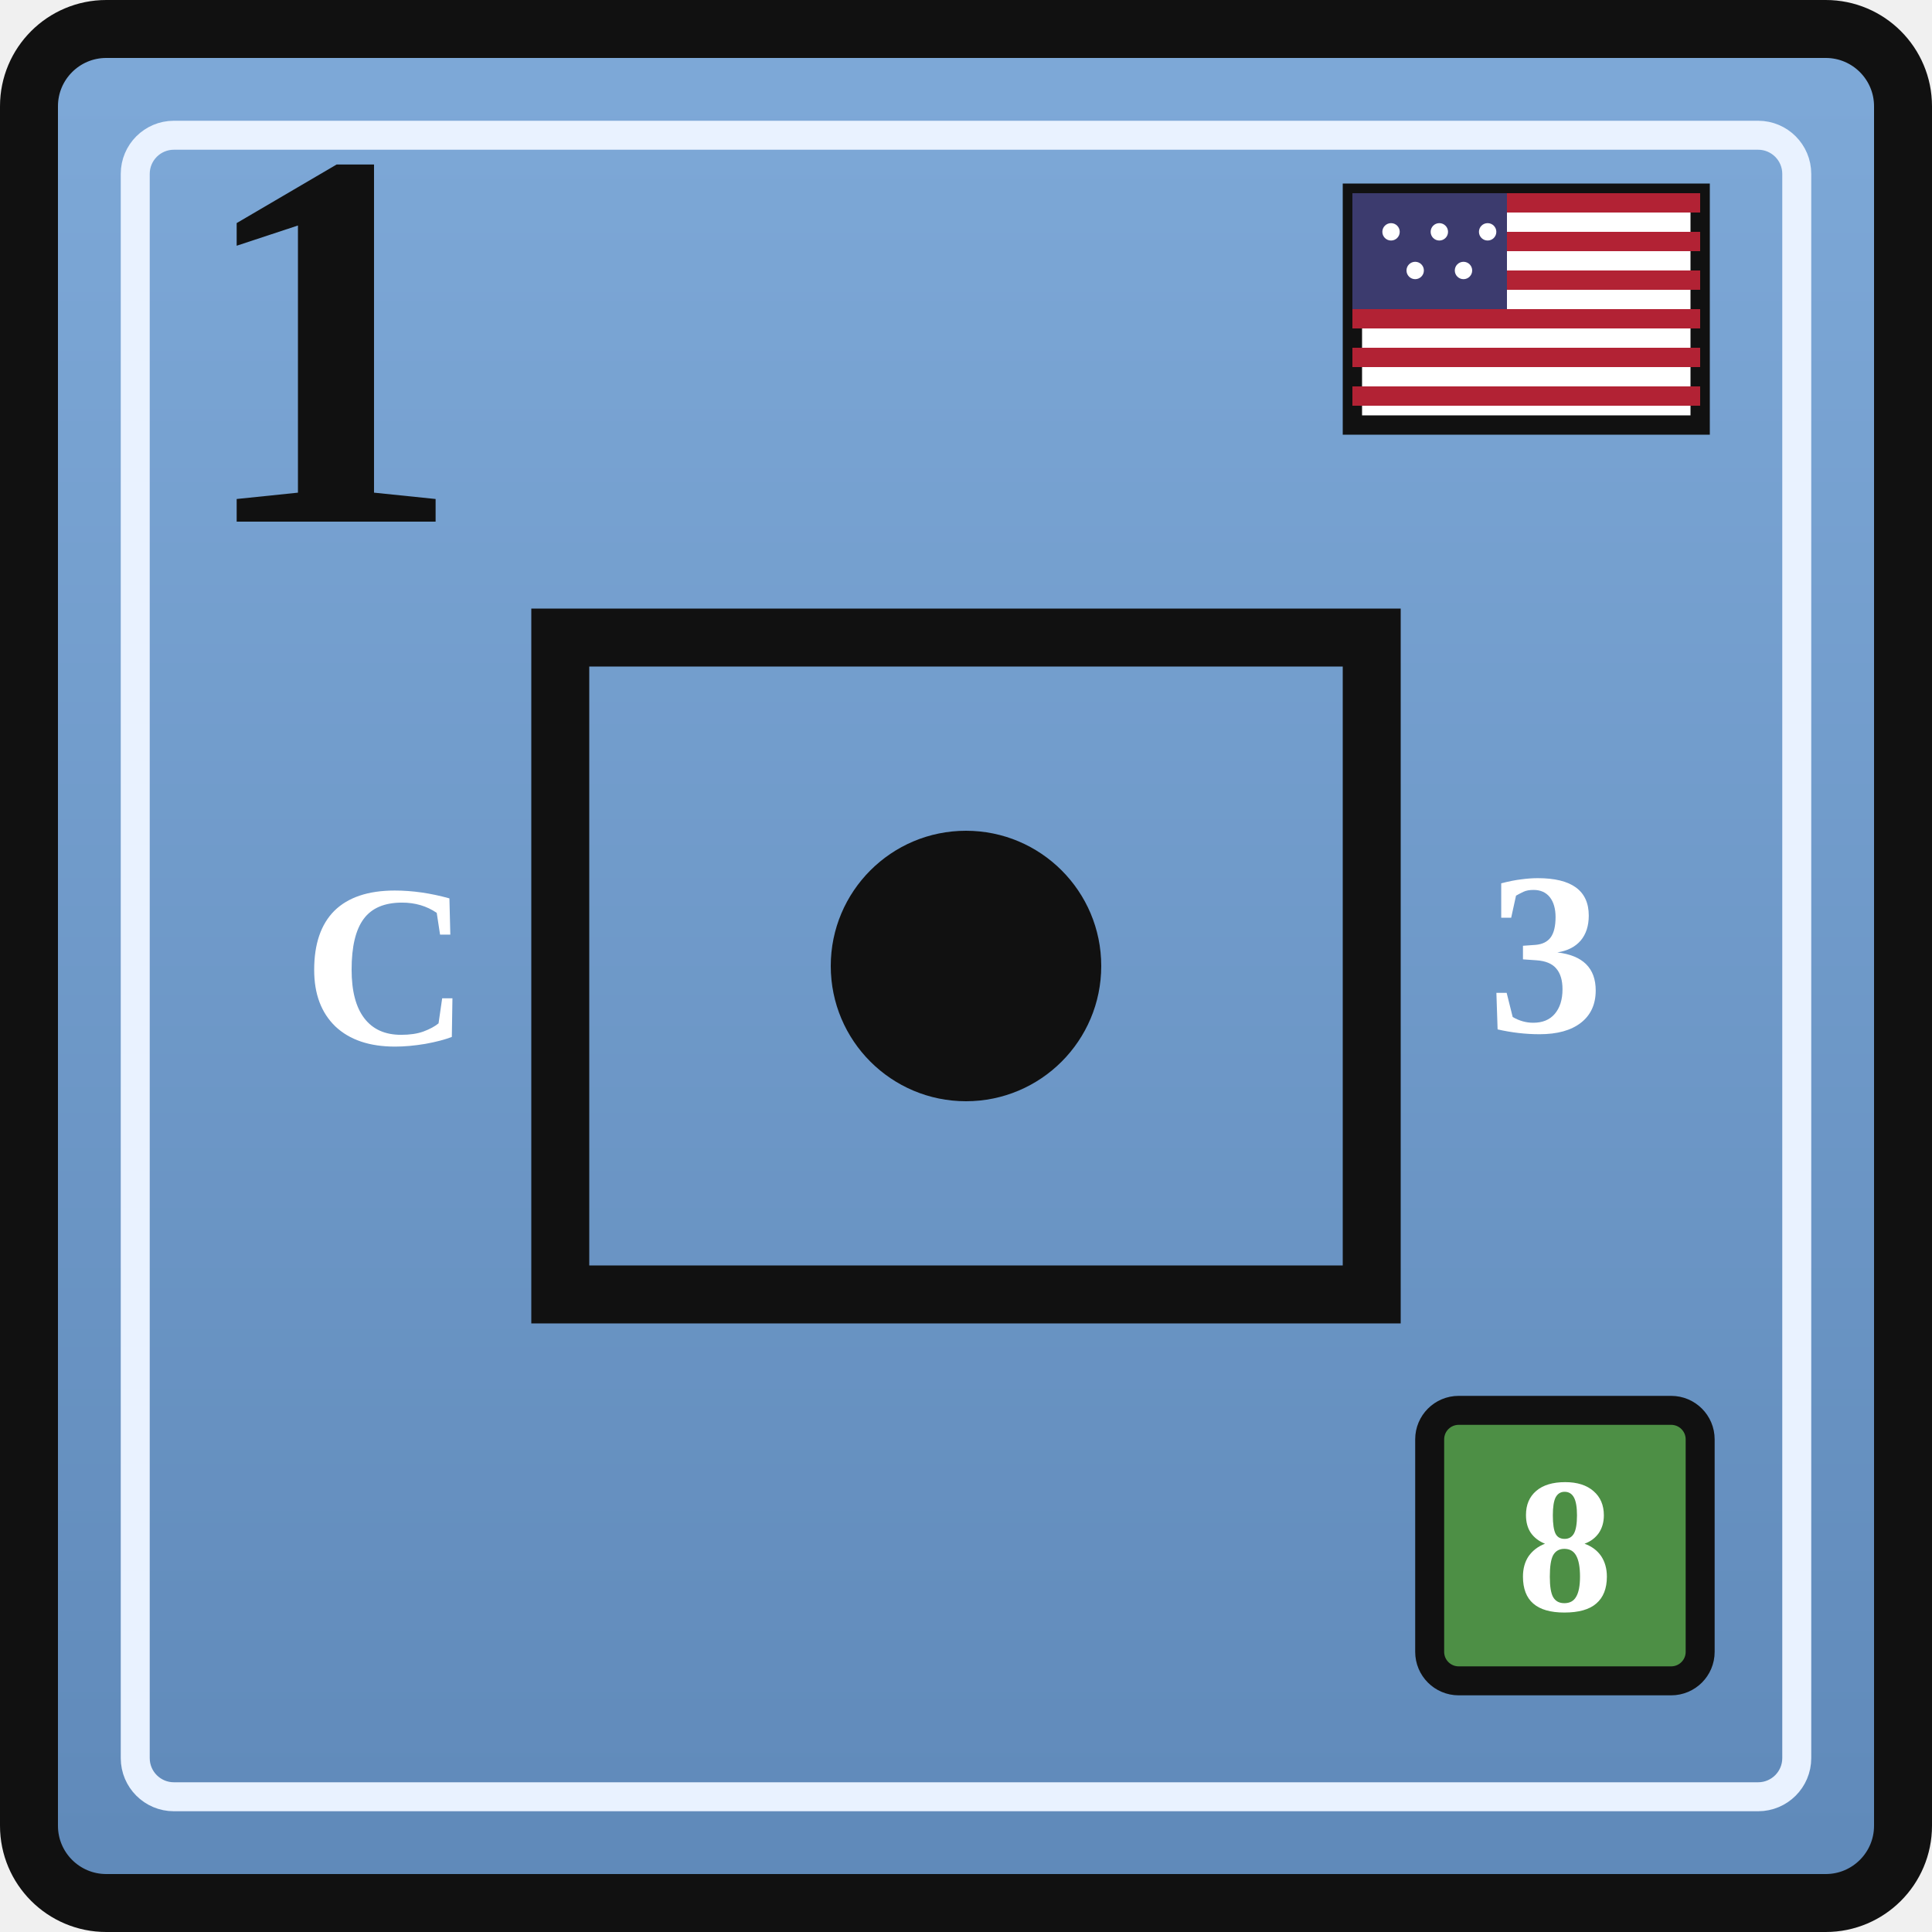
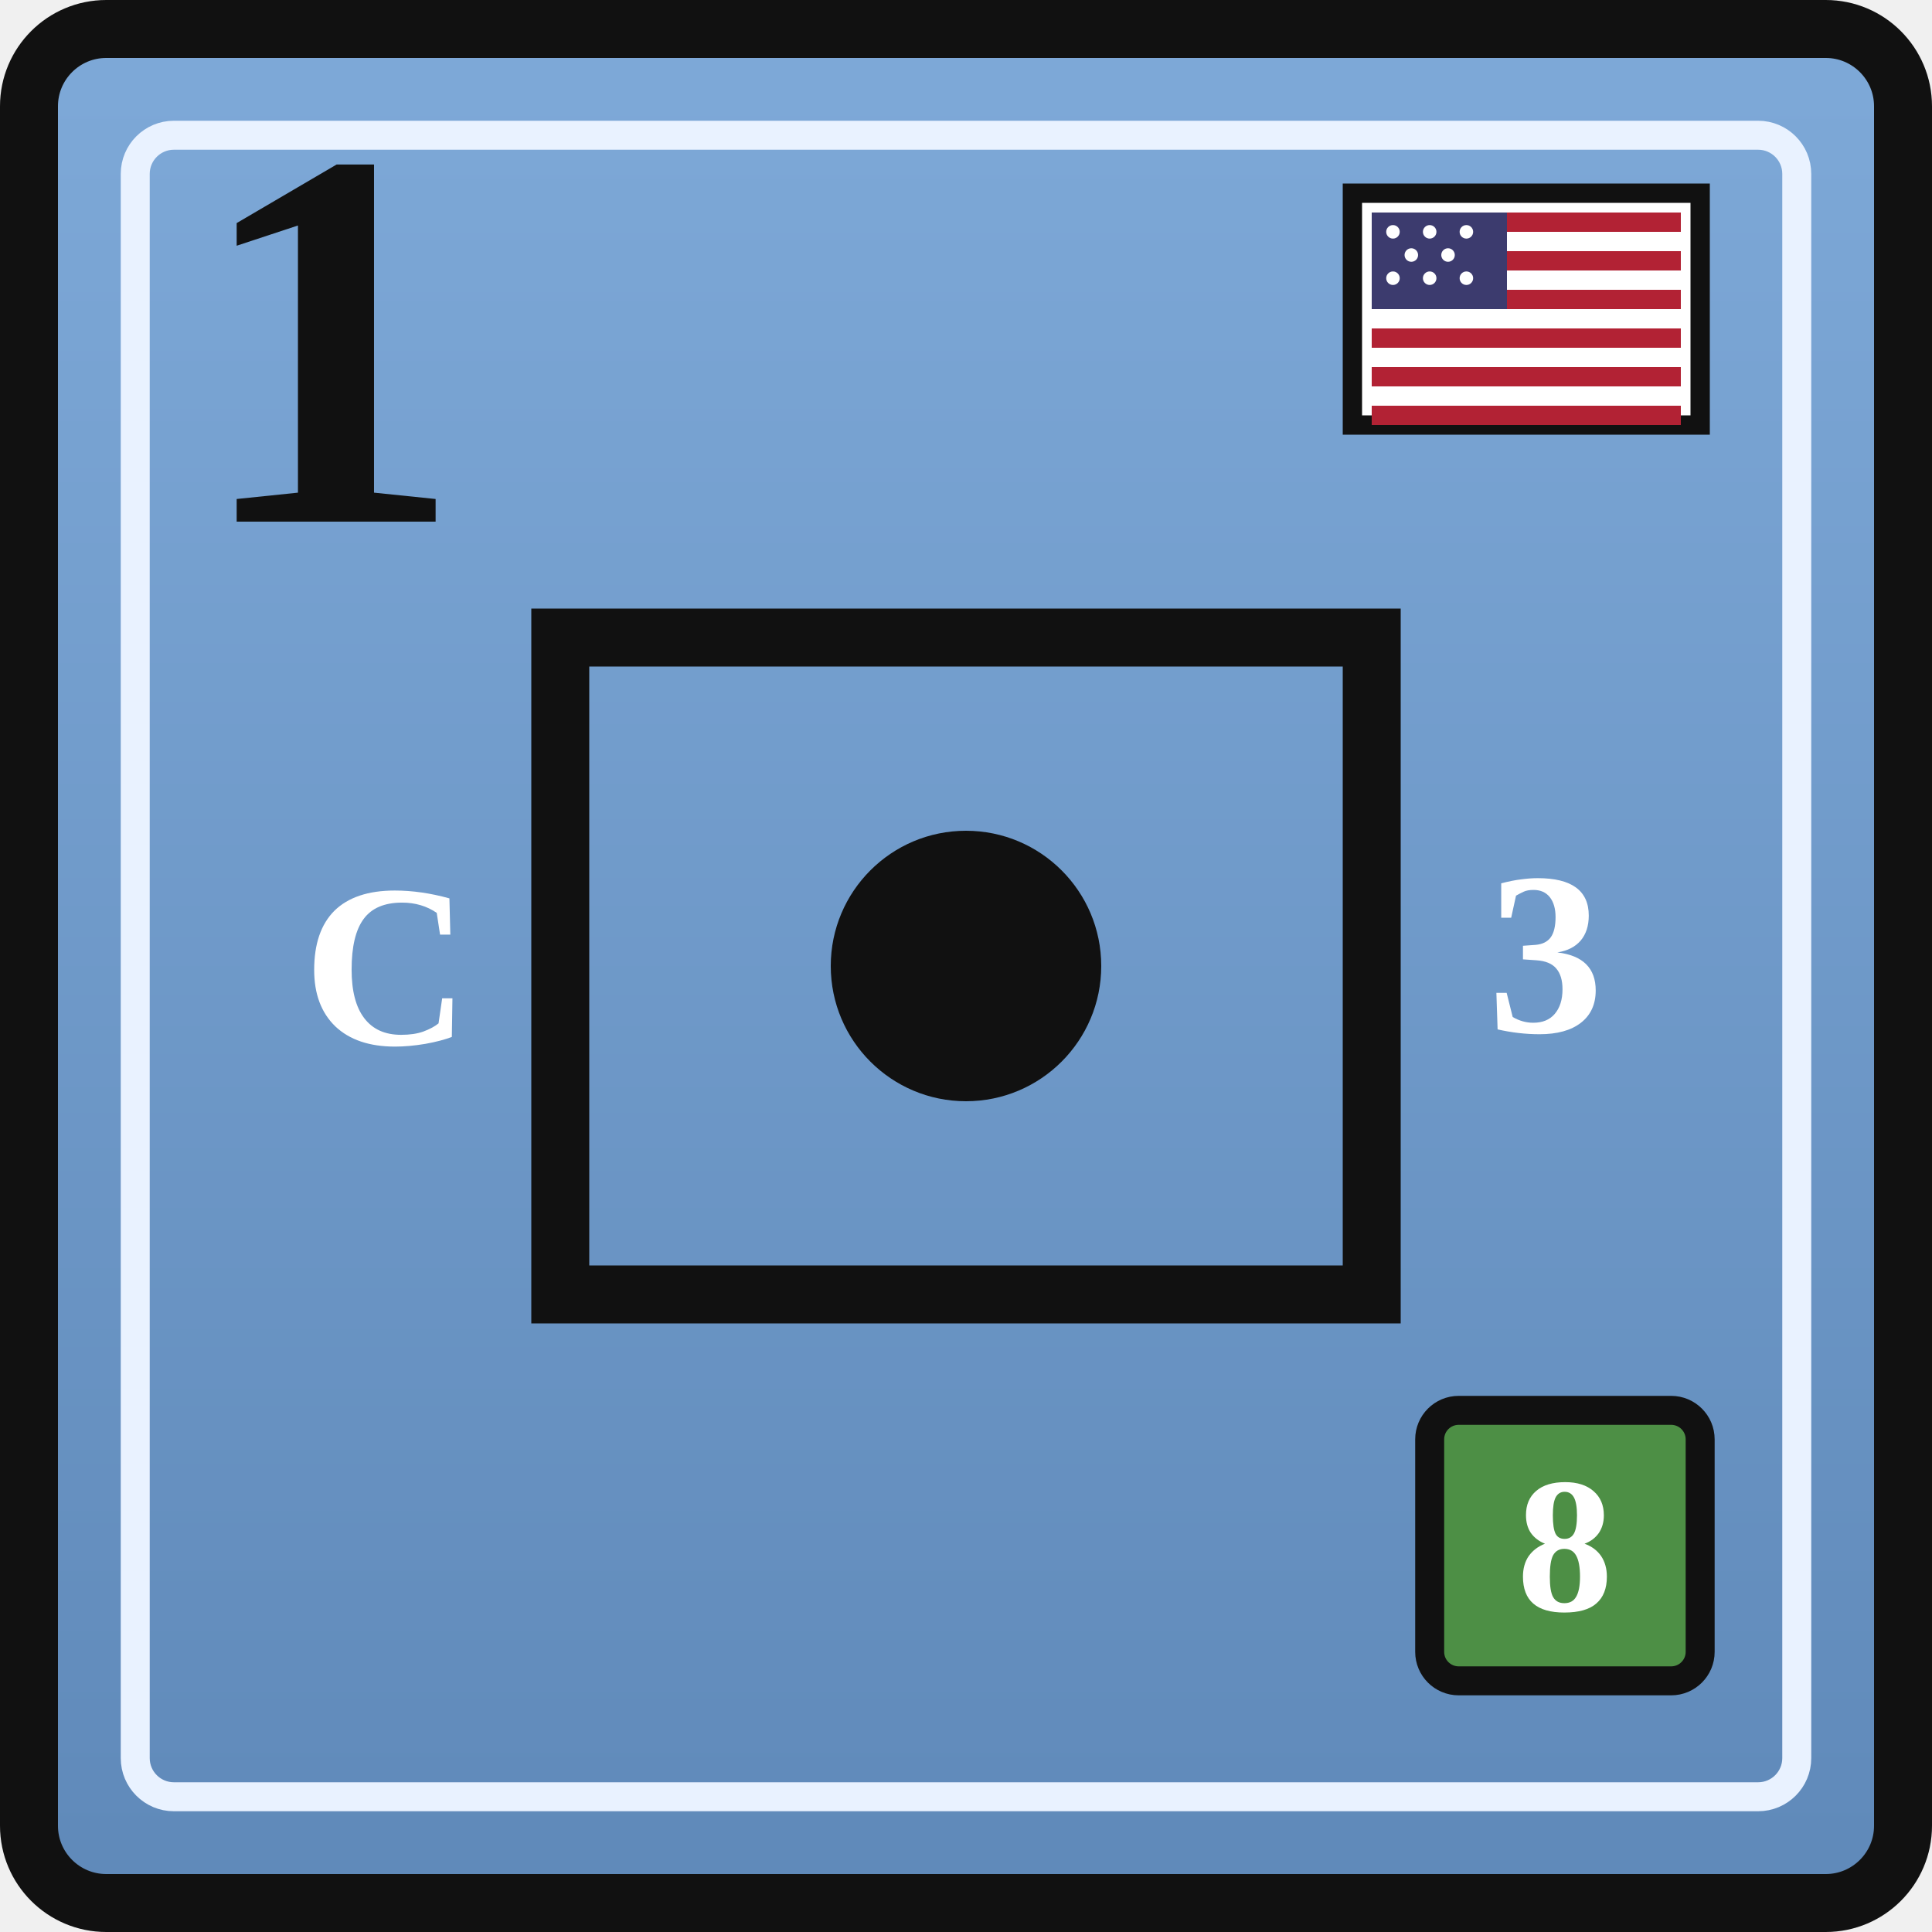
<svg xmlns="http://www.w3.org/2000/svg" width="0.5in" height="0.5in" viewBox="0 0 100 100">
  <defs>
    <linearGradient id="unionBlue" x1="0" y1="0" x2="0" y2="1">
      <stop offset="0%" stop-color="#7ea9d8" />
      <stop offset="100%" stop-color="#5f89b9" />
    </linearGradient>
  </defs>
  <rect x="1.5" y="1.5" width="97" height="97" rx="4" fill="url(#unionBlue)" stroke="#111111" stroke-width="3" />
  <rect x="7" y="7" width="86" height="86" rx="2" fill="none" stroke="#e9f2ff" stroke-width="1.5" />
  <g transform="translate(70, 10)">
    <rect x="0" y="0" width="18" height="12" fill="#ffffff" stroke="#111111" stroke-width="1" />
-     <rect x="0" y="0" width="18" height="1" fill="#b22234" />
-     <rect x="0" y="2" width="18" height="1" fill="#b22234" />
-     <rect x="0" y="4" width="18" height="1" fill="#b22234" />
-     <rect x="0" y="6" width="18" height="1" fill="#b22234" />
-     <rect x="0" y="8" width="18" height="1" fill="#b22234" />
-     <rect x="0" y="10" width="18" height="1" fill="#b22234" />
-     <rect x="0" y="0" width="8" height="6" fill="#3c3b6e" />
+     <rect x="1" y="1" width="16" height="1" fill="#b22234" />
+     <rect x="1" y="3" width="16" height="1" fill="#b22234" />
+     <rect x="1" y="5" width="16" height="1" fill="#b22234" />
+     <rect x="1" y="7" width="16" height="1" fill="#b22234" />
+     <rect x="1" y="9" width="16" height="1" fill="#b22234" />
+     <rect x="1" y="11" width="16" height="1" fill="#b22234" />
+     <rect x="1" y="1" width="7" height="5" fill="#3c3b6e" />
    <g fill="#ffffff">
-       <circle cx="2" cy="2" r="0.45" />
-       <circle cx="4.5" cy="2" r="0.45" />
-       <circle cx="7" cy="2" r="0.45" />
-       <circle cx="3.25" cy="4" r="0.45" />
-       <circle cx="5.75" cy="4" r="0.45" />
+       <circle cx="2.1" cy="2.0" r="0.35" />
+       <circle cx="4.0" cy="2.0" r="0.35" />
+       <circle cx="5.9" cy="2.0" r="0.35" />
+       <circle cx="3.05" cy="3.2" r="0.35" />
+       <circle cx="4.95" cy="3.2" r="0.35" />
+       <circle cx="2.1" cy="4.4" r="0.35" />
+       <circle cx="4.0" cy="4.4" r="0.35" />
+       <circle cx="5.9" cy="4.4" r="0.35" />
    </g>
  </g>
  <text x="10" y="27" font-family="Georgia, 'Times New Roman', serif" font-size="28" font-weight="700" fill="#111111">1</text>
  <rect x="29" y="33" width="42" height="34" fill="none" stroke="#111111" stroke-width="3" />
  <text x="20" y="50" text-anchor="middle" dominant-baseline="central" font-family="Georgia, 'Times New Roman', serif" font-size="12" font-weight="700" fill="#ffffff">C</text>
  <circle cx="50" cy="50" r="7" fill="#111111" />
  <text x="80" y="50" text-anchor="middle" dominant-baseline="middle" font-family="Georgia, 'Times New Roman', serif" font-size="12" font-weight="700" fill="#ffffff">3</text>
  <rect x="74" y="73" width="14" height="14" rx="1.5" fill="#4d8f45" stroke="#111111" stroke-width="1.5" />
  <text x="81" y="80" text-anchor="middle" dominant-baseline="central" font-family="Georgia, 'Times New Roman', serif" font-size="10" font-weight="700" fill="#ffffff">8</text>
</svg>
